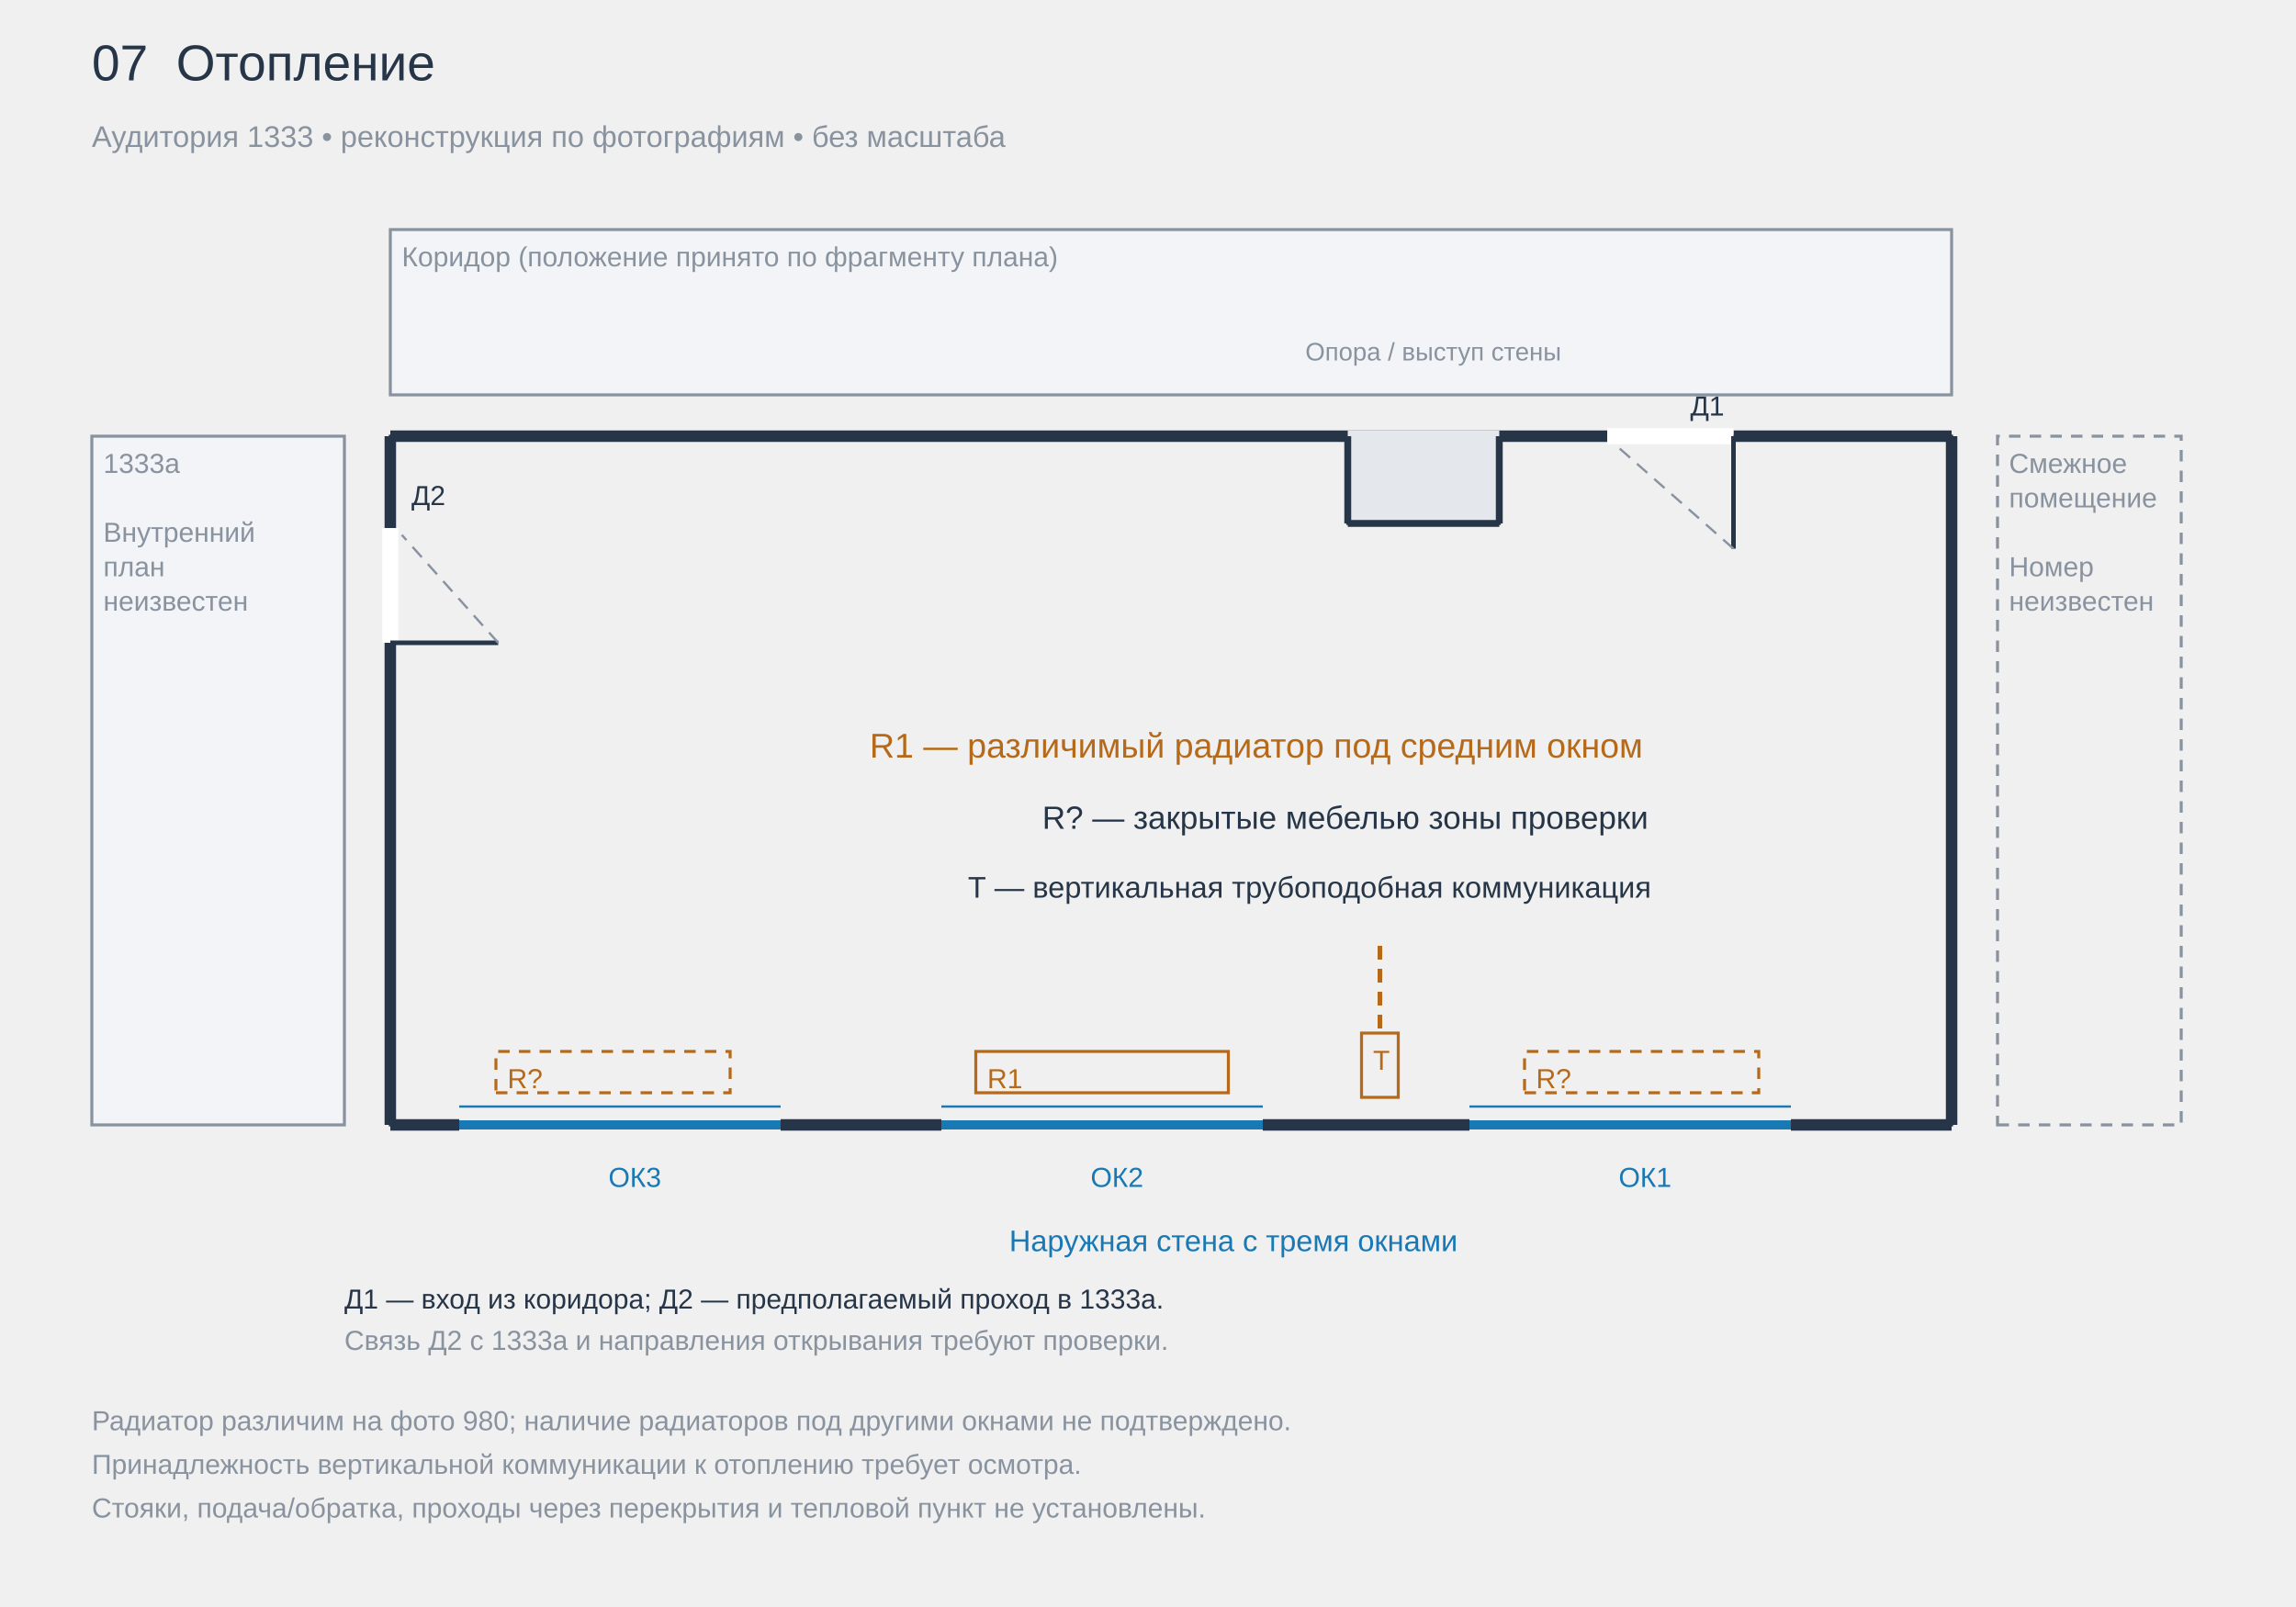
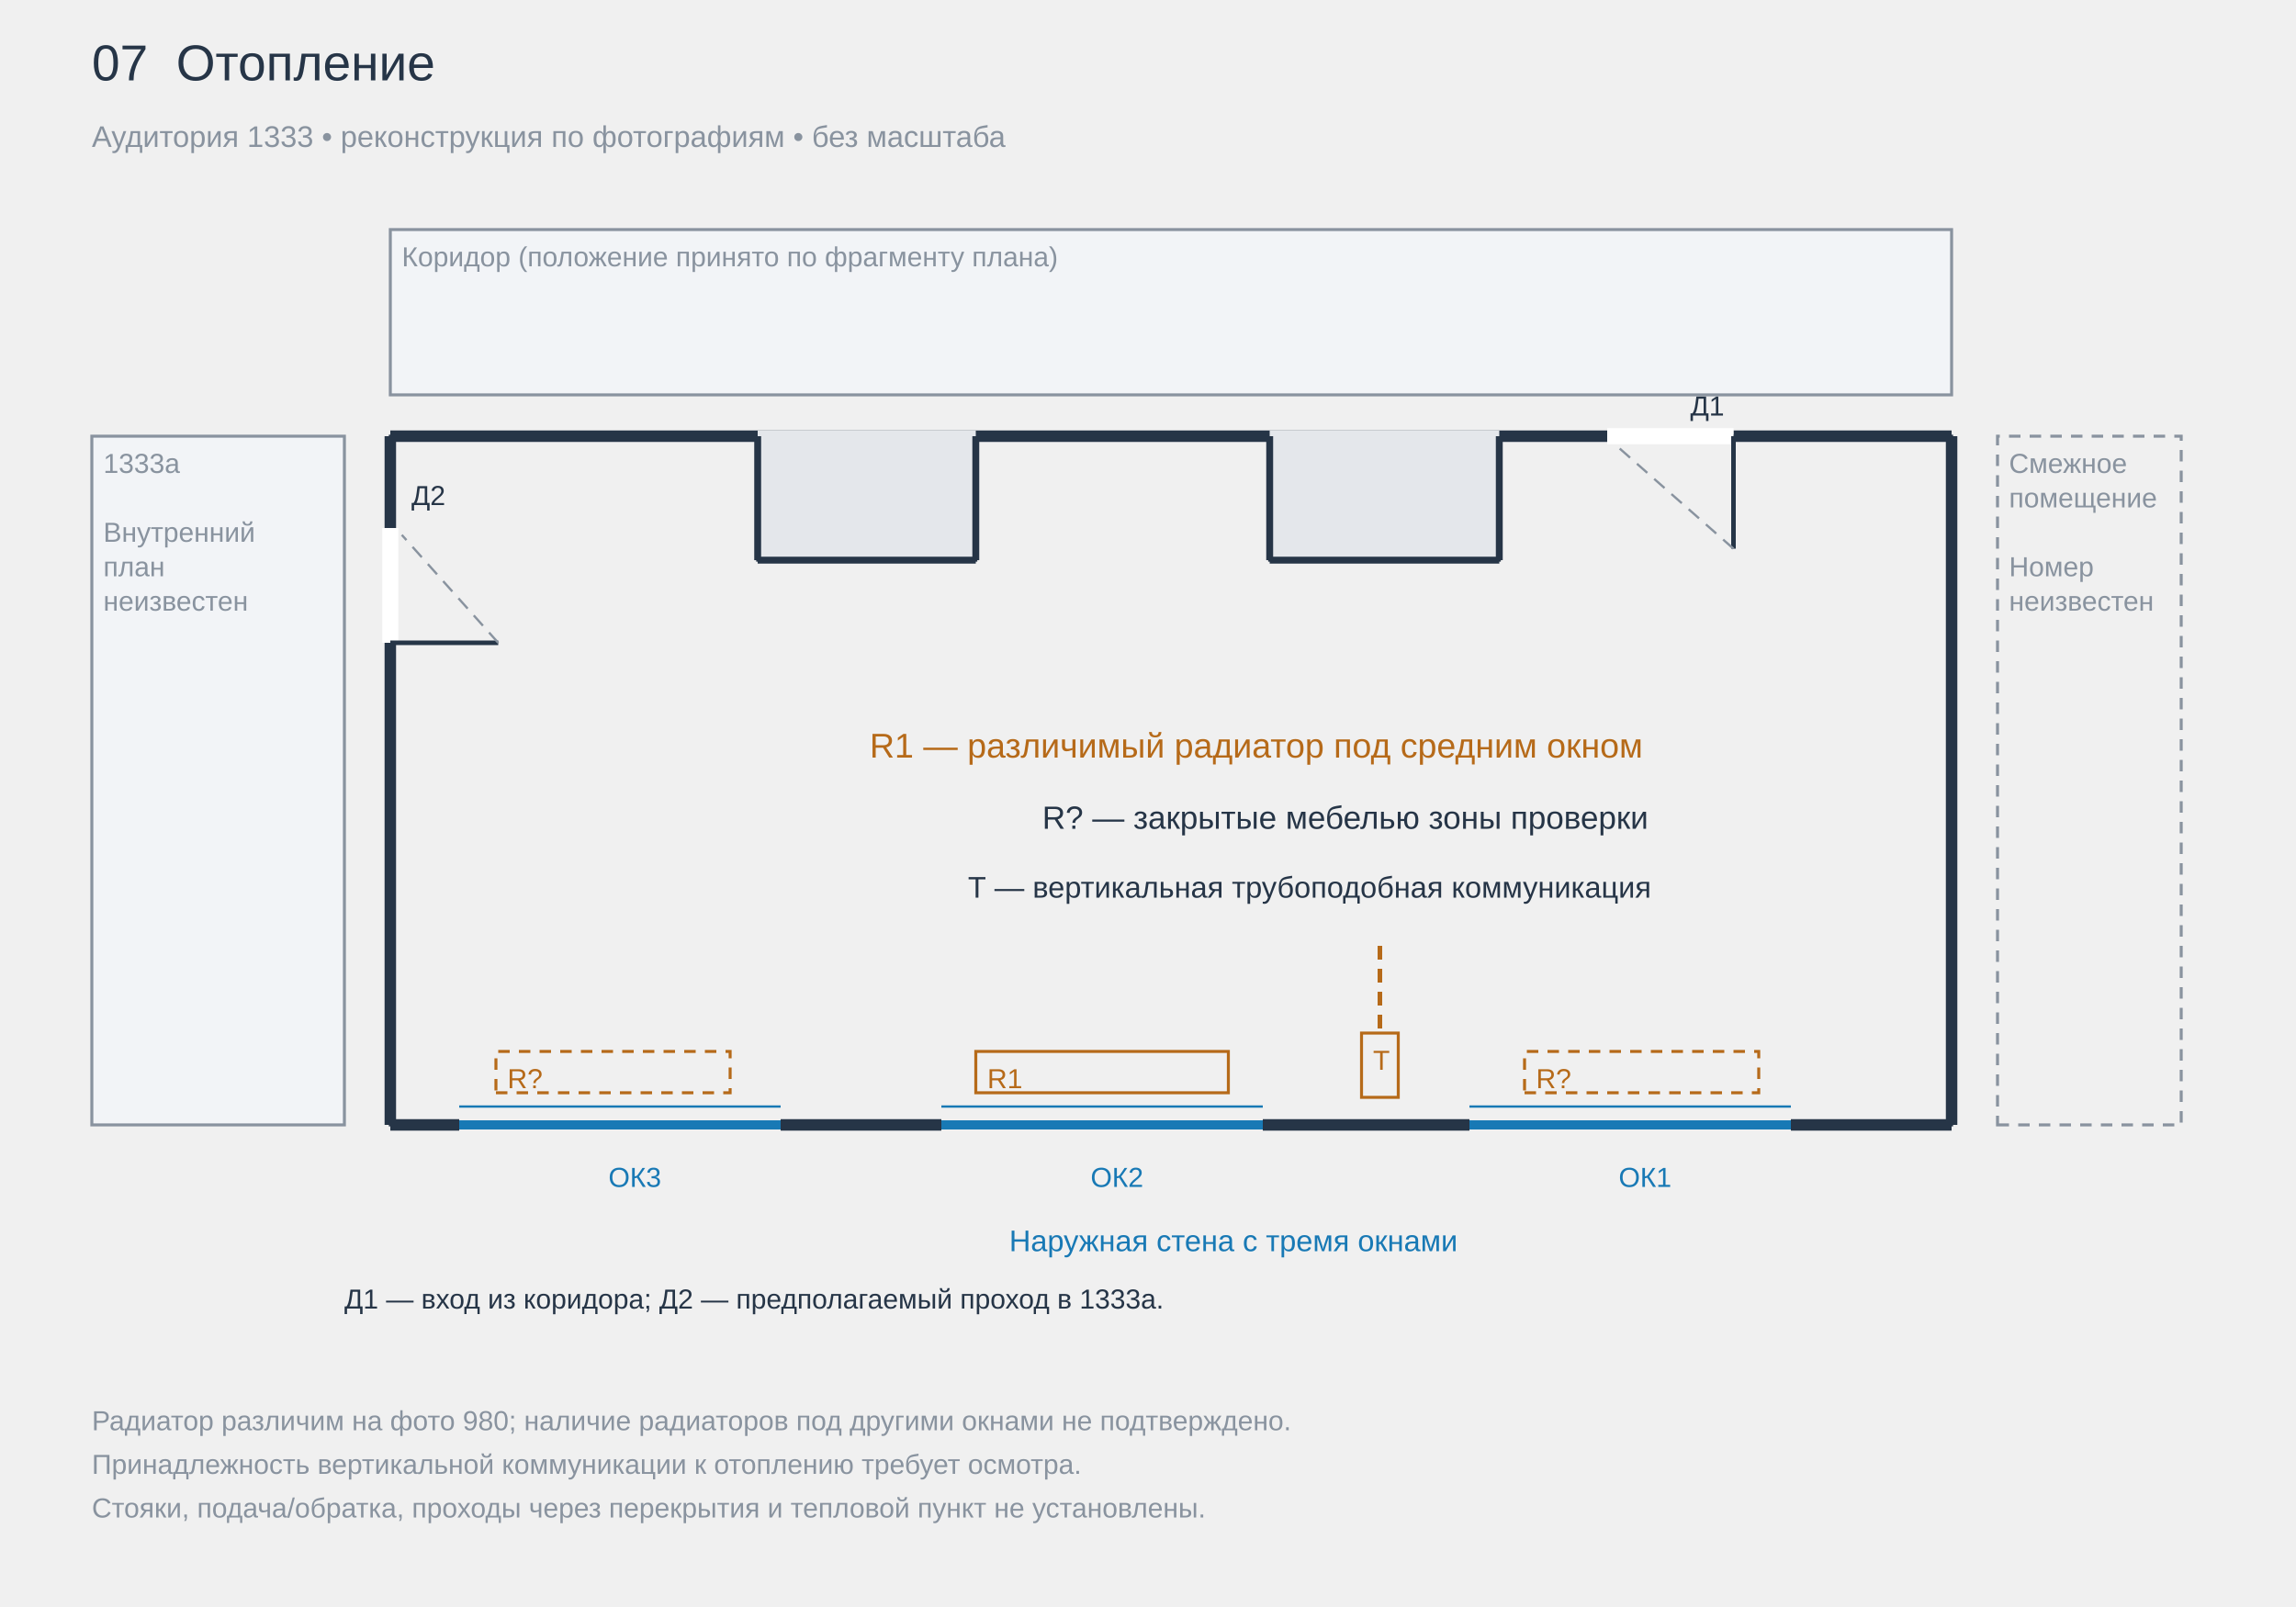
<svg xmlns="http://www.w3.org/2000/svg" version="1.1" width="1000" height="700" viewBox="0 0 1000 700">
  <text fill="#263547" xml:space="preserve" transform="matrix(1 0 -0 1 0 700)" font-size="22" font-family="Arial">
    <tspan y="-665" x="40 52.232 64.464 70.558 76.652 93.746 103.822 116.054 127.956 140.782 153.014 165.158 177.434">07  Отопление</tspan>
  </text>
  <text fill="#89939f" xml:space="preserve" transform="matrix(1 0 -0 1 0 700)" font-size="13" font-family="Arial">
    <tspan y="-636" x="40 48.658 55.158 62.737 69.991 75.945 83.173 90.401 97.655 104.688 108.289 115.517 119.846 127.074 134.302 141.53 145.131 149.681 153.282 160.51 167.738 173.419 180.647 187.823 194.323 200.277 207.505 214.005 219.686 227.122 234.376 241.409 245.01 252.043 259.271 262.872 273.558 280.786 286.74 293.968 298.7 305.928 313.156 323.842 331.096 338.129 347.06 350.661 355.211 358.812 366.248 373.476 379.43 383.031 391.962 399.19 405.69 416.116 422.07 429.298 436.734">Аудитория 1­333 • реконструкция по фотографиям • без масштаба</tspan>
  </text>
  <path transform="matrix(1,0,0,-1,0,700)" d="M170 528H850V600H170Z" fill="#f2f4f7" />
  <path transform="matrix(1,0,0,-1,0,700)" stroke-width="1.3" stroke-linecap="butt" stroke-miterlimit="10" stroke-linejoin="miter" fill="none" stroke="#89939f" d="M170 528H850V600H170Z" />
  <text fill="#89939f" xml:space="preserve" transform="matrix(1 0 -0 1 0 700)" font-size="12" font-family="Arial">
    <tspan y="-584" x="175 181.984 188.656 195.328 202.024 209.02 215.692 222.364 225.688 229.684 236.176 242.848 249.844 256.516 264.532 271.204 277.828 284.524 291.196 294.52 301.012 307.684 314.38 321.004 327.496 332.992 339.664 342.988 349.48 356.152 359.476 369.34 376.012 382.684 387.052 395.296 401.968 408.592 414.088 420.088 423.412 429.904 436.9 443.572 450.196 456.868">Коридор (положение принято по фрагменту плана)</tspan>
  </text>
  <path transform="matrix(1,0,0,-1,0,700)" d="M40 210H150V510H40Z" fill="#f2f4f7" />
  <path transform="matrix(1,0,0,-1,0,700)" stroke-width="1.3" stroke-linecap="butt" stroke-miterlimit="10" stroke-linejoin="miter" fill="none" stroke="#89939f" d="M40 210H150V510H40Z" />
  <text fill="#89939f" xml:space="preserve" transform="matrix(1 0 -0 1 0 700)" font-size="12" font-family="Arial">
    <tspan y="-494" x="45 51.672 55.668 62.34 69.012 75.684">1­333а</tspan>
  </text>
  <text fill="#89939f" xml:space="preserve" transform="matrix(1 0 -0 1 0 700)" font-size="12" font-family="Arial">
    <tspan y="-464" x="45 52.992 59.616 65.616 71.112 77.784 84.456 91.08 97.704 104.4">Внутренний</tspan>
  </text>
  <text fill="#89939f" xml:space="preserve" transform="matrix(1 0 -0 1 0 700)" font-size="12" font-family="Arial">
    <tspan y="-449" x="45 51.492 58.488 65.16">план</tspan>
  </text>
  <text fill="#89939f" xml:space="preserve" transform="matrix(1 0 -0 1 0 700)" font-size="12" font-family="Arial">
    <tspan y="-434" x="45 51.624 58.296 64.992 70.488 76.86 83.532 89.532 95.028 101.7">неизвестен</tspan>
  </text>
  <path transform="matrix(1,0,0,-1,0,700)" stroke-width="1.3" stroke-linecap="butt" stroke-dasharray="5,4" stroke-miterlimit="10" stroke-linejoin="miter" fill="none" stroke="#89939f" d="M870 210H950V510H870Z" />
  <text fill="#89939f" xml:space="preserve" transform="matrix(1 0 -0 1 0 700)" font-size="12" font-family="Arial">
    <tspan y="-494" x="875 883.664 891.908 898.58 906.596 913.22 919.892">Смежное</tspan>
  </text>
  <text fill="#89939f" xml:space="preserve" transform="matrix(1 0 -0 1 0 700)" font-size="12" font-family="Arial">
    <tspan y="-479" x="875 881.492 888.164 896.408 903.08 912.944 919.616 926.24 932.936">помещение</tspan>
  </text>
  <text fill="#89939f" xml:space="preserve" transform="matrix(1 0 -0 1 0 700)" font-size="12" font-family="Arial">
    <tspan y="-449" x="875 883.664 890.336 898.58 905.252">Номер</tspan>
  </text>
  <text fill="#89939f" xml:space="preserve" transform="matrix(1 0 -0 1 0 700)" font-size="12" font-family="Arial">
    <tspan y="-434" x="875 881.624 888.296 894.992 900.488 906.86 913.532 919.532 925.028 931.7">неизвестен</tspan>
  </text>
  <path transform="matrix(1,0,0,-1,0,700)" stroke-width="1.3" stroke-linecap="butt" stroke-miterlimit="10" stroke-linejoin="miter" fill="none" stroke="#263547" d="M170 210H850V510H170Z" />
  <path transform="matrix(1,0,0,-1,0,700)" stroke-width="5" stroke-linecap="butt" stroke-miterlimit="10" stroke-linejoin="miter" fill="none" stroke="#263547" d="M850 510H755" />
  <path transform="matrix(1,0,0,-1,0,700)" stroke-width="5" stroke-linecap="butt" stroke-miterlimit="10" stroke-linejoin="miter" fill="none" stroke="#263547" d="M700 510H170" />
  <path transform="matrix(1,0,0,-1,0,700)" stroke-width="5" stroke-linecap="butt" stroke-miterlimit="10" stroke-linejoin="miter" fill="none" stroke="#263547" d="M850 510V210" />
  <path transform="matrix(1,0,0,-1,0,700)" stroke-width="5" stroke-linecap="butt" stroke-miterlimit="10" stroke-linejoin="miter" fill="none" stroke="#263547" d="M170 510V470" />
  <path transform="matrix(1,0,0,-1,0,700)" stroke-width="5" stroke-linecap="butt" stroke-miterlimit="10" stroke-linejoin="miter" fill="none" stroke="#263547" d="M170 420V210" />
  <path transform="matrix(1,0,0,-1,0,700)" stroke-width="5" stroke-linecap="butt" stroke-miterlimit="10" stroke-linejoin="miter" fill="none" stroke="#263547" d="M850 210H780" />
  <path transform="matrix(1,0,0,-1,0,700)" stroke-width="5" stroke-linecap="butt" stroke-miterlimit="10" stroke-linejoin="miter" fill="none" stroke="#263547" d="M640 210H550" />
  <path transform="matrix(1,0,0,-1,0,700)" stroke-width="5" stroke-linecap="butt" stroke-miterlimit="10" stroke-linejoin="miter" fill="none" stroke="#263547" d="M410 210H340" />
  <path transform="matrix(1,0,0,-1,0,700)" stroke-width="5" stroke-linecap="butt" stroke-miterlimit="10" stroke-linejoin="miter" fill="none" stroke="#263547" d="M200 210H170" />
  <path transform="matrix(1,0,0,-1,0,700)" stroke-width="7" stroke-linecap="butt" stroke-miterlimit="10" stroke-linejoin="miter" fill="none" stroke="#ffffff" d="M755 510H700" />
  <path transform="matrix(1,0,0,-1,0,700)" stroke-width="7" stroke-linecap="butt" stroke-miterlimit="10" stroke-linejoin="miter" fill="none" stroke="#ffffff" d="M170 470V420" />
  <path transform="matrix(1,0,0,-1,0,700)" stroke-width="2" stroke-linecap="butt" stroke-miterlimit="10" stroke-linejoin="miter" fill="none" stroke="#263547" d="M755 510V461" />
  <path transform="matrix(1,0,0,-1,0,700)" stroke-width="1" stroke-linecap="butt" stroke-dasharray="6,4" stroke-miterlimit="10" stroke-linejoin="miter" fill="none" stroke="#89939f" d="M755 461 705 505" />
  <text fill="#263547" xml:space="preserve" transform="matrix(1 0 -0 1 0 700)" font-size="12" font-family="Arial">
    <tspan y="-519" x="736.199 744.323">Д1</tspan>
  </text>
  <path transform="matrix(1,0,0,-1,0,700)" stroke-width="2" stroke-linecap="butt" stroke-miterlimit="10" stroke-linejoin="miter" fill="none" stroke="#263547" d="M170 420H217" />
  <path transform="matrix(1,0,0,-1,0,700)" stroke-width="1" stroke-linecap="butt" stroke-dasharray="6,4" stroke-miterlimit="10" stroke-linejoin="miter" fill="none" stroke="#89939f" d="M217 420 175 467" />
  <text fill="#263547" xml:space="preserve" transform="matrix(1 0 -0 1 0 700)" font-size="12" font-family="Arial">
    <tspan y="-480" x="179.199 187.323">Д2</tspan>
  </text>
  <path transform="matrix(1,0,0,-1,0,700)" stroke-width="4" stroke-linecap="butt" stroke-miterlimit="10" stroke-linejoin="miter" fill="none" stroke="#1879b5" d="M780 210H640" />
  <path transform="matrix(1,0,0,-1,0,700)" stroke-width="1" stroke-linecap="butt" stroke-miterlimit="10" stroke-linejoin="miter" fill="none" stroke="#1879b5" d="M780 218H640" />
  <text fill="#1879b5" xml:space="preserve" transform="matrix(1 0 -0 1 0 700)" font-size="12" font-family="Arial">
    <tspan y="-183" x="705.002 714.326 721.31">ОК1</tspan>
  </text>
  <path transform="matrix(1,0,0,-1,0,700)" stroke-width="4" stroke-linecap="butt" stroke-miterlimit="10" stroke-linejoin="miter" fill="none" stroke="#1879b5" d="M550 210H410" />
  <path transform="matrix(1,0,0,-1,0,700)" stroke-width="1" stroke-linecap="butt" stroke-miterlimit="10" stroke-linejoin="miter" fill="none" stroke="#1879b5" d="M550 218H410" />
  <text fill="#1879b5" xml:space="preserve" transform="matrix(1 0 -0 1 0 700)" font-size="12" font-family="Arial">
    <tspan y="-183" x="475.002 484.326 491.31">ОК2</tspan>
  </text>
  <path transform="matrix(1,0,0,-1,0,700)" stroke-width="4" stroke-linecap="butt" stroke-miterlimit="10" stroke-linejoin="miter" fill="none" stroke="#1879b5" d="M340 210H200" />
  <path transform="matrix(1,0,0,-1,0,700)" stroke-width="1" stroke-linecap="butt" stroke-miterlimit="10" stroke-linejoin="miter" fill="none" stroke="#1879b5" d="M340 218H200" />
  <text fill="#1879b5" xml:space="preserve" transform="matrix(1 0 -0 1 0 700)" font-size="12" font-family="Arial">
    <tspan y="-183" x="265.002 274.326 281.31">ОК3</tspan>
  </text>
  <text fill="#1879b5" xml:space="preserve" transform="matrix(1 0 -0 1 0 700)" font-size="13" font-family="Arial">
    <tspan y="-155" x="439.549 448.935 456.163 463.391 469.891 478.575 485.751 492.979 500.012 503.613 510.113 516.067 523.295 530.471 537.699 541.3 547.8 551.401 557.355 564.583 571.811 580.742 587.775 591.376 598.605 604.285 611.462 618.69 627.621">Наружная стена с тремя окнами</tspan>
  </text>
-   <path transform="matrix(1,0,0,-1,0,700)" d="M587 472H653V510H587Z" fill="#e4e7eb" />
-   <path transform="matrix(1,0,0,-1,0,700)" stroke-width="1.3" stroke-linecap="butt" stroke-miterlimit="10" stroke-linejoin="miter" fill="none" stroke="#263547" d="M587 472H653V510H587Z" />
-   <path transform="matrix(1,0,0,-1,0,700)" stroke-width="5" stroke-linecap="butt" stroke-miterlimit="10" stroke-linejoin="miter" fill="none" stroke="#e4e7eb" d="M653 510H587" />
-   <path transform="matrix(1,0,0,-1,0,700)" stroke-width="3" stroke-linecap="butt" stroke-miterlimit="10" stroke-linejoin="miter" fill="none" stroke="#263547" d="M653 510V472" />
-   <path transform="matrix(1,0,0,-1,0,700)" stroke-width="3" stroke-linecap="butt" stroke-miterlimit="10" stroke-linejoin="miter" fill="none" stroke="#263547" d="M653 472H587" />
-   <path transform="matrix(1,0,0,-1,0,700)" stroke-width="3" stroke-linecap="butt" stroke-miterlimit="10" stroke-linejoin="miter" fill="none" stroke="#263547" d="M587 472V510" />
-   <text fill="#89939f" xml:space="preserve" transform="matrix(1 0 -0 1 0 700)" font-size="11" font-family="Arial">
-     <tspan y="-543" x="568.528 577.075 583.026 589.142 595.258 601.374 604.421 607.468 610.515 616.356 624.254 629.754 634.792 640.292 646.243 649.29 654.79 659.828 665.944 672.016">Опора / выступ стены</tspan>
-   </text>
+   <path transform="matrix(1,0,0,-1,0,700)" d="M553 456H653V510H553Z" fill="#e4e7eb" />
+   <path transform="matrix(1,0,0,-1,0,700)" stroke-width="1.3" stroke-linecap="butt" stroke-miterlimit="10" stroke-linejoin="miter" fill="none" stroke="#263547" d="M553 456H653V510H553Z" />
+   <path transform="matrix(1,0,0,-1,0,700)" stroke-width="5" stroke-linecap="butt" stroke-miterlimit="10" stroke-linejoin="miter" fill="none" stroke="#e4e7eb" d="M653 510H553" />
+   <path transform="matrix(1,0,0,-1,0,700)" stroke-width="3" stroke-linecap="butt" stroke-miterlimit="10" stroke-linejoin="miter" fill="none" stroke="#263547" d="M653 510V456" />
+   <path transform="matrix(1,0,0,-1,0,700)" stroke-width="3" stroke-linecap="butt" stroke-miterlimit="10" stroke-linejoin="miter" fill="none" stroke="#263547" d="M653 456H553" />
+   <path transform="matrix(1,0,0,-1,0,700)" stroke-width="3" stroke-linecap="butt" stroke-miterlimit="10" stroke-linejoin="miter" fill="none" stroke="#263547" d="M553 456V510" />
+   <path transform="matrix(1,0,0,-1,0,700)" d="M330 456H425V510H330Z" fill="#e4e7eb" />
+   <path transform="matrix(1,0,0,-1,0,700)" stroke-width="1.3" stroke-linecap="butt" stroke-miterlimit="10" stroke-linejoin="miter" fill="none" stroke="#263547" d="M330 456H425V510H330Z" />
+   <path transform="matrix(1,0,0,-1,0,700)" stroke-width="5" stroke-linecap="butt" stroke-miterlimit="10" stroke-linejoin="miter" fill="none" stroke="#e4e7eb" d="M425 510H330" />
+   <path transform="matrix(1,0,0,-1,0,700)" stroke-width="3" stroke-linecap="butt" stroke-miterlimit="10" stroke-linejoin="miter" fill="none" stroke="#263547" d="M425 510V456" />
+   <path transform="matrix(1,0,0,-1,0,700)" stroke-width="3" stroke-linecap="butt" stroke-miterlimit="10" stroke-linejoin="miter" fill="none" stroke="#263547" d="M425 456H330" />
+   <path transform="matrix(1,0,0,-1,0,700)" stroke-width="3" stroke-linecap="butt" stroke-miterlimit="10" stroke-linejoin="miter" fill="none" stroke="#263547" d="M330 456V510" />
  <text fill="#263547" xml:space="preserve" transform="matrix(1 0 -0 1 0 700)" font-size="12" font-family="Arial">
    <tspan y="-130" x="150 158.124 164.796 168.12 180.12 183.444 189.816 195.816 202.488 209.484 212.808 219.504 225 228.324 233.568 240.24 246.912 253.608 260.604 267.276 273.948 280.62 283.944 287.268 295.392 302.064 305.388 317.388 320.712 327.204 333.876 340.548 347.544 354.036 360.708 367.704 374.376 378.744 385.416 392.088 400.332 408.948 415.644 418.968 425.46 432.132 438.804 444.804 451.476 458.472 461.796 468.168 471.492 478.164 482.16 488.832 495.504 502.176 508.848">Д1 — вход из коридора; Д2 — предполагаемый проход в 1­333а.</tspan>
-   </text>
-   <text fill="#89939f" xml:space="preserve" transform="matrix(1 0 -0 1 0 700)" font-size="12" font-family="Arial">
-     <tspan y="-112" x="150 158.664 165.036 171.528 177.024 183.264 186.588 194.712 201.384 204.708 210.708 214.032 220.704 224.7 231.372 238.044 244.716 251.388 254.712 261.408 264.732 271.356 278.028 284.52 291.192 297.864 304.236 311.232 317.904 324.528 331.224 337.716 341.04 347.712 353.208 358.452 365.124 373.74 380.112 386.784 393.408 400.104 406.596 409.92 415.416 422.088 428.76 435.624 441.624 450.624 456.12 459.444 465.936 472.608 479.28 485.652 492.324 498.996 504.24 510.936">Связь Д2 с 1­333а и направления открывания требуют проверки.</tspan>
  </text>
  <path transform="matrix(1,0,0,-1,0,700)" stroke-width="1.3" stroke-linecap="butt" stroke-miterlimit="10" stroke-linejoin="miter" fill="none" stroke="#b66a19" d="M425 224H535V242H425Z" />
  <text fill="#b66a19" xml:space="preserve" transform="matrix(1 0 -0 1 0 700)" font-size="12" font-family="Arial">
    <tspan y="-226" x="430 438.664">R1</tspan>
  </text>
  <path transform="matrix(1,0,0,-1,0,700)" stroke-width="1.3" stroke-linecap="butt" stroke-dasharray="5,4" stroke-miterlimit="10" stroke-linejoin="miter" fill="none" stroke="#b66a19" d="M664 224H766V242H664Z" />
  <text fill="#b66a19" xml:space="preserve" transform="matrix(1 0 -0 1 0 700)" font-size="12" font-family="Arial">
    <tspan y="-226" x="669 677.664">R?</tspan>
  </text>
  <path transform="matrix(1,0,0,-1,0,700)" stroke-width="1.3" stroke-linecap="butt" stroke-dasharray="5,4" stroke-miterlimit="10" stroke-linejoin="miter" fill="none" stroke="#b66a19" d="M216 224H318V242H216Z" />
  <text fill="#b66a19" xml:space="preserve" transform="matrix(1 0 -0 1 0 700)" font-size="12" font-family="Arial">
    <tspan y="-226" x="221 229.664">R?</tspan>
  </text>
  <path transform="matrix(1,0,0,-1,0,700)" stroke-width="1.3" stroke-linecap="butt" stroke-miterlimit="10" stroke-linejoin="miter" fill="none" stroke="#b66a19" d="M593 222H609V250H593Z" />
  <text fill="#b66a19" xml:space="preserve" transform="matrix(1 0 -0 1 0 700)" font-size="12" font-family="Arial">
    <tspan y="-234" x="598">Т</tspan>
  </text>
  <path transform="matrix(1,0,0,-1,0,700)" stroke-width="2" stroke-linecap="butt" stroke-dasharray="6,4" stroke-miterlimit="10" stroke-linejoin="miter" fill="none" stroke="#b66a19" d="M601 252V290" />
  <text fill="#b66a19" xml:space="preserve" transform="matrix(1 0 -0 1 0 700)" font-size="15" font-family="Arial">
    <tspan y="-370" x="378.775 389.605 397.945 402.1 417.1 421.255 429.595 437.935 444.805 453.55 461.92 469.72 478.09 488.395 499.165 507.535 511.69 520.03 528.37 537.115 545.485 553.825 560.695 569.035 577.375 581.53 589.645 597.985 606.73 610.885 618.385 626.725 635.065 643.81 652.09 660.46 670.765 674.92 683.26 689.815 698.095 706.435">R1 — различимый радиатор под средним окном</tspan>
  </text>
  <text fill="#263547" xml:space="preserve" transform="matrix(1 0 -0 1 0 700)" font-size="14" font-family="Arial">
    <tspan y="-339" x="453.93 464.038 471.822 475.7 489.7 493.578 499.99 507.774 513.892 521.676 531.728 538.14 548.192 555.976 559.854 569.472 577.256 585.264 593.048 601.21 608.49 618.99 622.868 629.28 637.064 644.792 654.844 658.722 666.296 674.08 681.864 689.298 697.082 704.866 710.984">R? — закрытые мебелью зоны проверки</tspan>
  </text>
  <text fill="#263547" xml:space="preserve" transform="matrix(1 0 -0 1 0 700)" font-size="13" font-family="Arial">
    <tspan y="-309" x="421.568 429.498 433.099 446.099 449.7 456.603 463.831 471.059 477.013 484.267 489.948 497.176 504.755 511.515 518.691 525.919 532.952 536.553 542.507 549.735 556.235 563.671 570.899 577.932 585.16 592.739 599.967 607.403 614.579 621.807 628.84 632.441 638.122 645.35 654.281 663.212 669.712 676.888 684.142 689.823 697.051 704.487 711.741">Т — вертикальная трубоподобная коммуникация</tspan>
  </text>
  <text fill="#89939f" xml:space="preserve" transform="matrix(1 0 -0 1 0 700)" font-size="12" font-family="Arial">
    <tspan y="-77" x="40 47.992 54.664 61.66 68.356 75.028 80.524 87.196 93.868 97.192 103.864 110.536 116.032 123.028 129.724 135.964 142.66 150.904 154.228 160.852 167.524 170.848 180.712 187.384 192.88 199.552 202.876 209.548 216.22 222.892 226.216 229.54 236.164 242.836 249.832 256.528 262.768 269.464 276.136 279.46 286.132 292.804 299.8 306.496 313.168 318.664 325.336 332.008 338.68 345.052 348.376 354.868 361.54 368.536 371.86 378.856 385.528 391.528 395.896 402.592 410.836 417.532 420.856 427.528 432.772 439.396 446.068 454.312 461.008 464.332 470.956 477.628 480.952 487.444 494.116 501.112 506.608 512.98 519.652 526.324 534.34 541.336 548.008 554.632 561.304">Радиатор различим на фото 980; наличие радиаторов под другими окнами не подтверждено.</tspan>
  </text>
  <text fill="#89939f" xml:space="preserve" transform="matrix(1 0 -0 1 0 700)" font-size="12" font-family="Arial">
    <tspan y="-58" x="40 48.616 55.288 61.984 68.608 75.28 82.276 89.272 95.944 103.96 110.584 117.256 123.256 128.752 134.992 138.316 144.688 151.36 158.032 163.528 170.224 175.468 182.14 189.136 195.376 202 208.672 215.368 218.692 223.936 230.608 238.852 247.096 253.096 259.72 266.416 271.66 278.332 285.196 291.892 298.588 301.912 307.156 310.48 317.152 322.648 329.32 335.812 342.808 349.48 356.104 362.8 371.8 375.124 380.62 387.292 393.964 400.828 406.828 413.5 418.996 422.32 428.992 434.992 443.236 449.908 455.404 462.076 468.748">Принадлежность вертикальной коммуникации к отоплению требует осмотра.</tspan>
  </text>
  <text fill="#89939f" xml:space="preserve" transform="matrix(1 0 -0 1 0 700)" font-size="12" font-family="Arial">
    <tspan y="-39" x="40 48.664 54.16 60.832 67.324 72.568 79.264 82.588 85.912 92.404 99.076 106.072 112.744 118.984 125.656 128.98 135.652 142.516 149.188 155.86 161.356 166.6 173.272 176.596 179.92 186.412 193.084 199.756 205.756 212.428 219.424 228.04 231.364 237.604 244.276 250.948 257.62 263.116 266.44 272.932 279.604 286.276 292.948 298.192 304.864 313.48 318.976 325.672 332.164 335.488 342.184 345.508 351.004 357.676 364.168 371.164 377.836 384.208 390.88 397.576 400.9 407.392 413.392 420.016 425.26 430.756 434.08 440.704 447.376 450.7 456.7 462.7 468.196 474.868 481.492 488.164 494.536 501.532 508.204 514.828 523.444">Стояки, подача/обратка, проходы через перекрытия и тепловой пункт не установлены.</tspan>
  </text>
</svg>
